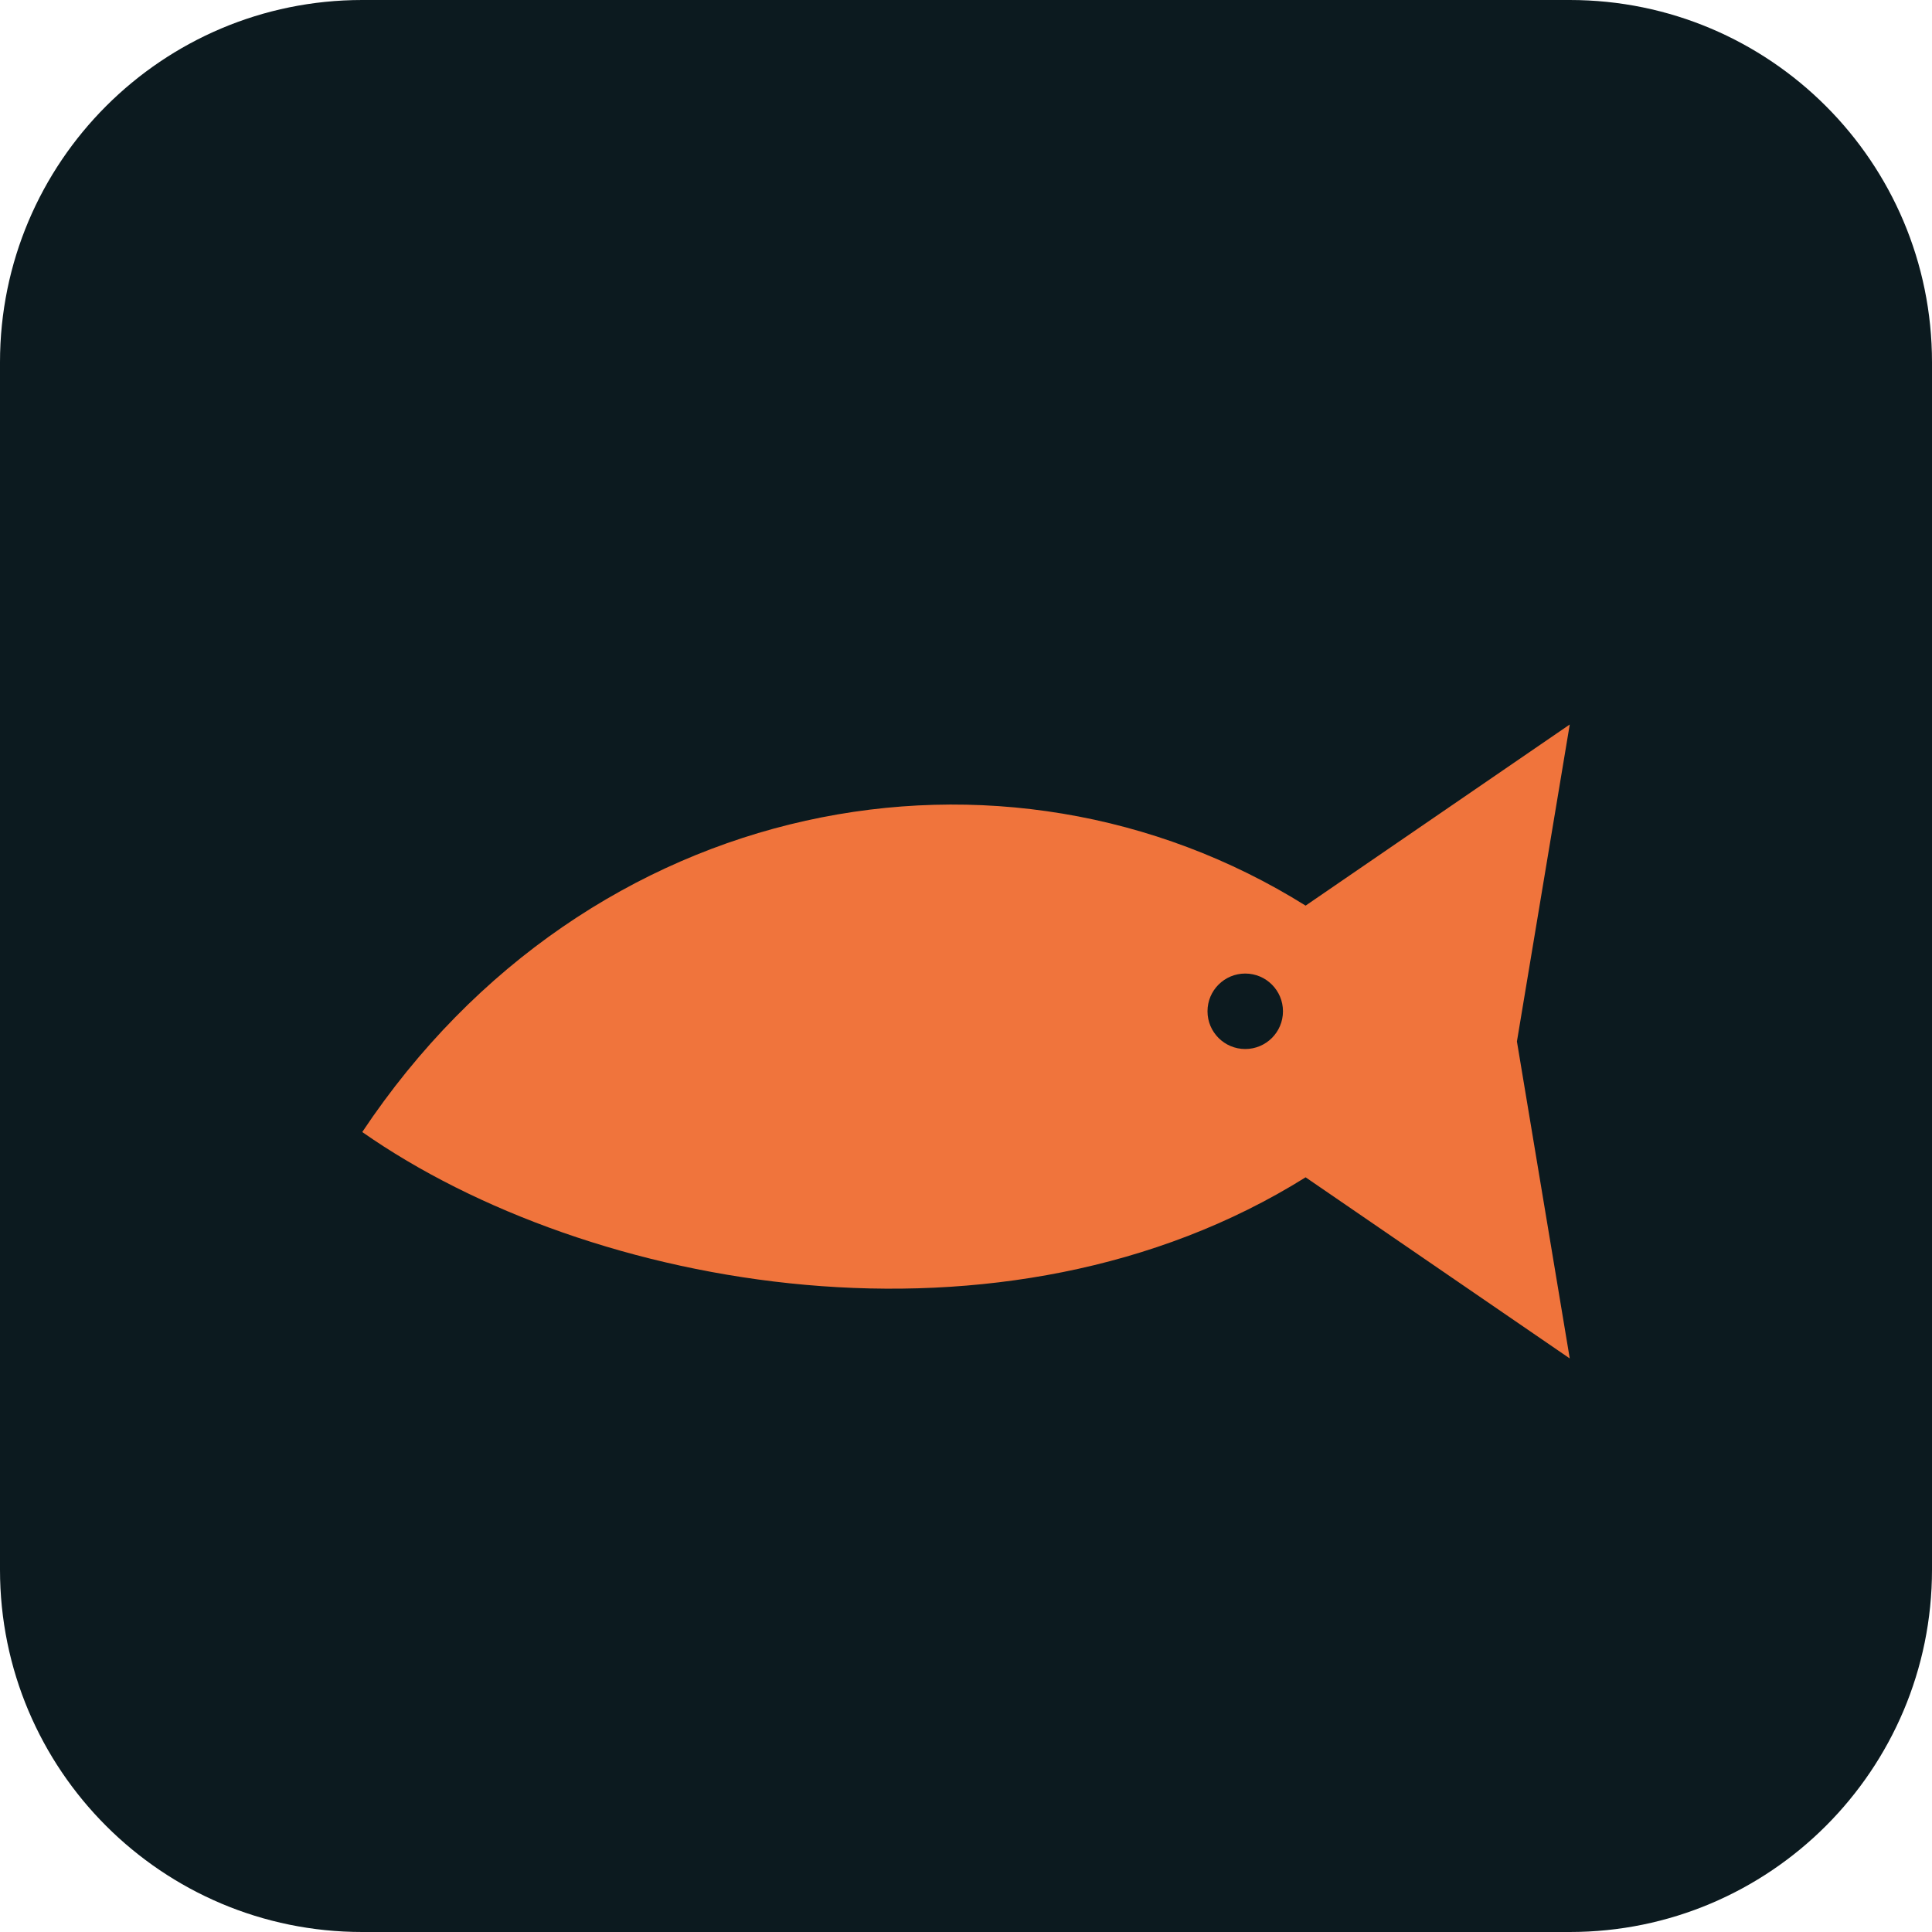
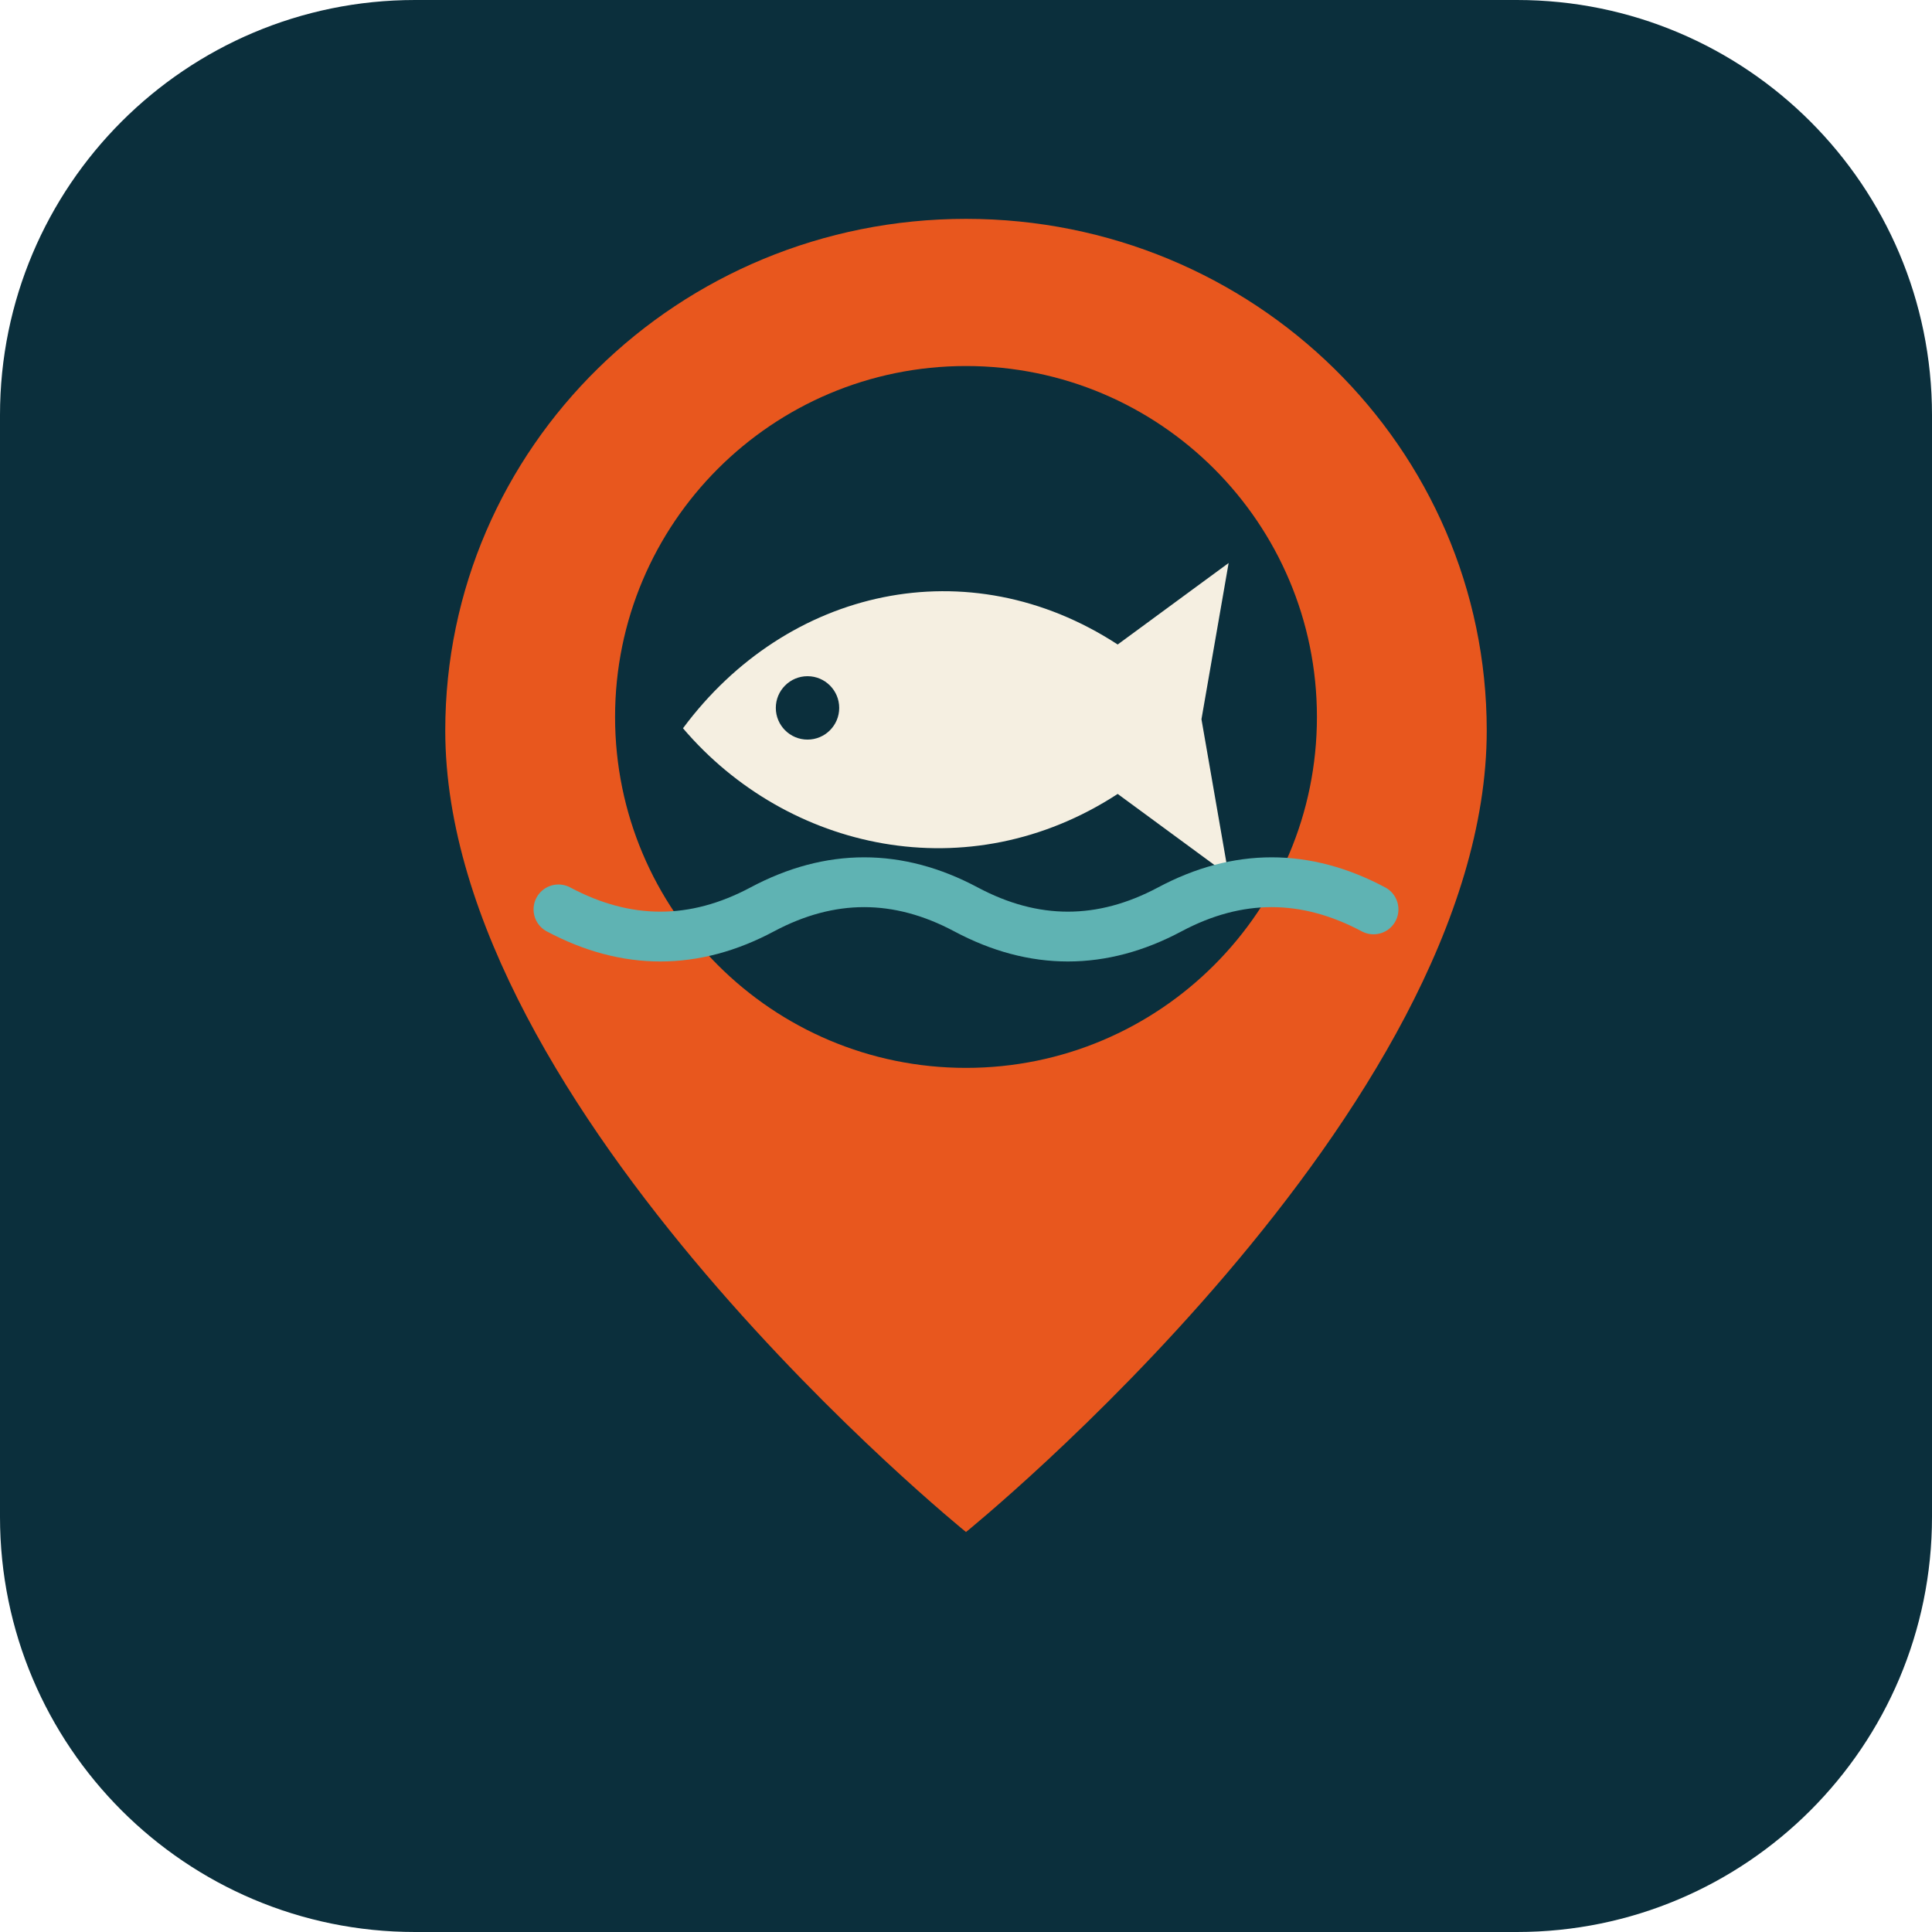
<svg xmlns="http://www.w3.org/2000/svg" viewBox="0 0 512 512">
-   <rect width="512" height="512" rx="96" fill="#0c1a1f" />
-   <path d="M96 300c60-90 170-110 250-60l70-48-14 84 14 84-70-48c-80 50-190 30-250-12z" fill="#f0743c" />
-   <circle cx="330" cy="268" r="10" fill="#0c1a1f" />
+   <rect width="512" height="512" rx="110" fill="#0b2f3c" />
+   <g transform="translate(64 40) scale(6)">
+     <path d="M32 3C19.3 3 9 13.1 9 25.6 9 42.4 32 61 32 61s23-18.6 23-35.4C55 13.1 44.7 3 32 3z" fill="#e8571e" />
+     <circle cx="32" cy="25" r="15.5" fill="#0b2f3c" />
+     <path d="M19.5 25.5c4.6-6.2 12.6-8 19.2-3.7l4.9-3.6-1.2 6.9 1.2 6.9-4.9-3.6c-6.6 4.3-14.6 2.5-19.2-2.9z" fill="#f5efe1" />
+     <circle cx="25" cy="24.6" r="1.4" fill="#0b2f3c" />
+     <path d="M14 33.5c3 1.6 6 1.6 9 0s6-1.6 9 0 6 1.6 9 0 6-1.6 9 0" stroke="#5fb3b3" stroke-width="2.2" fill="none" stroke-linecap="round" />
+   </g>
</svg>
